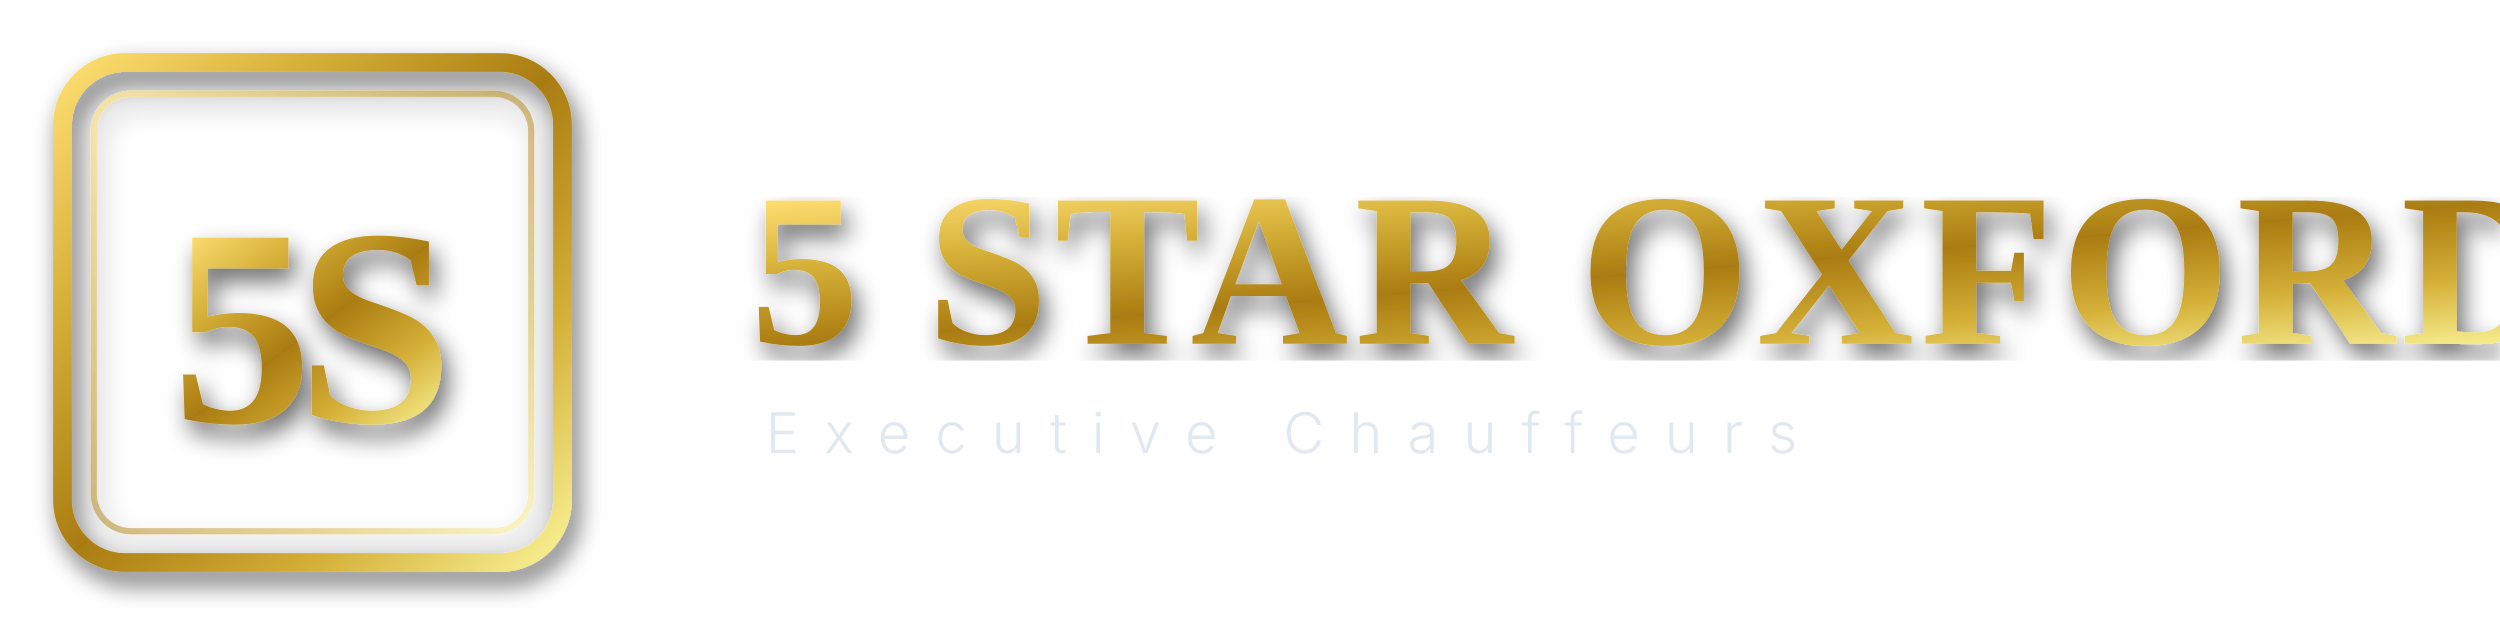
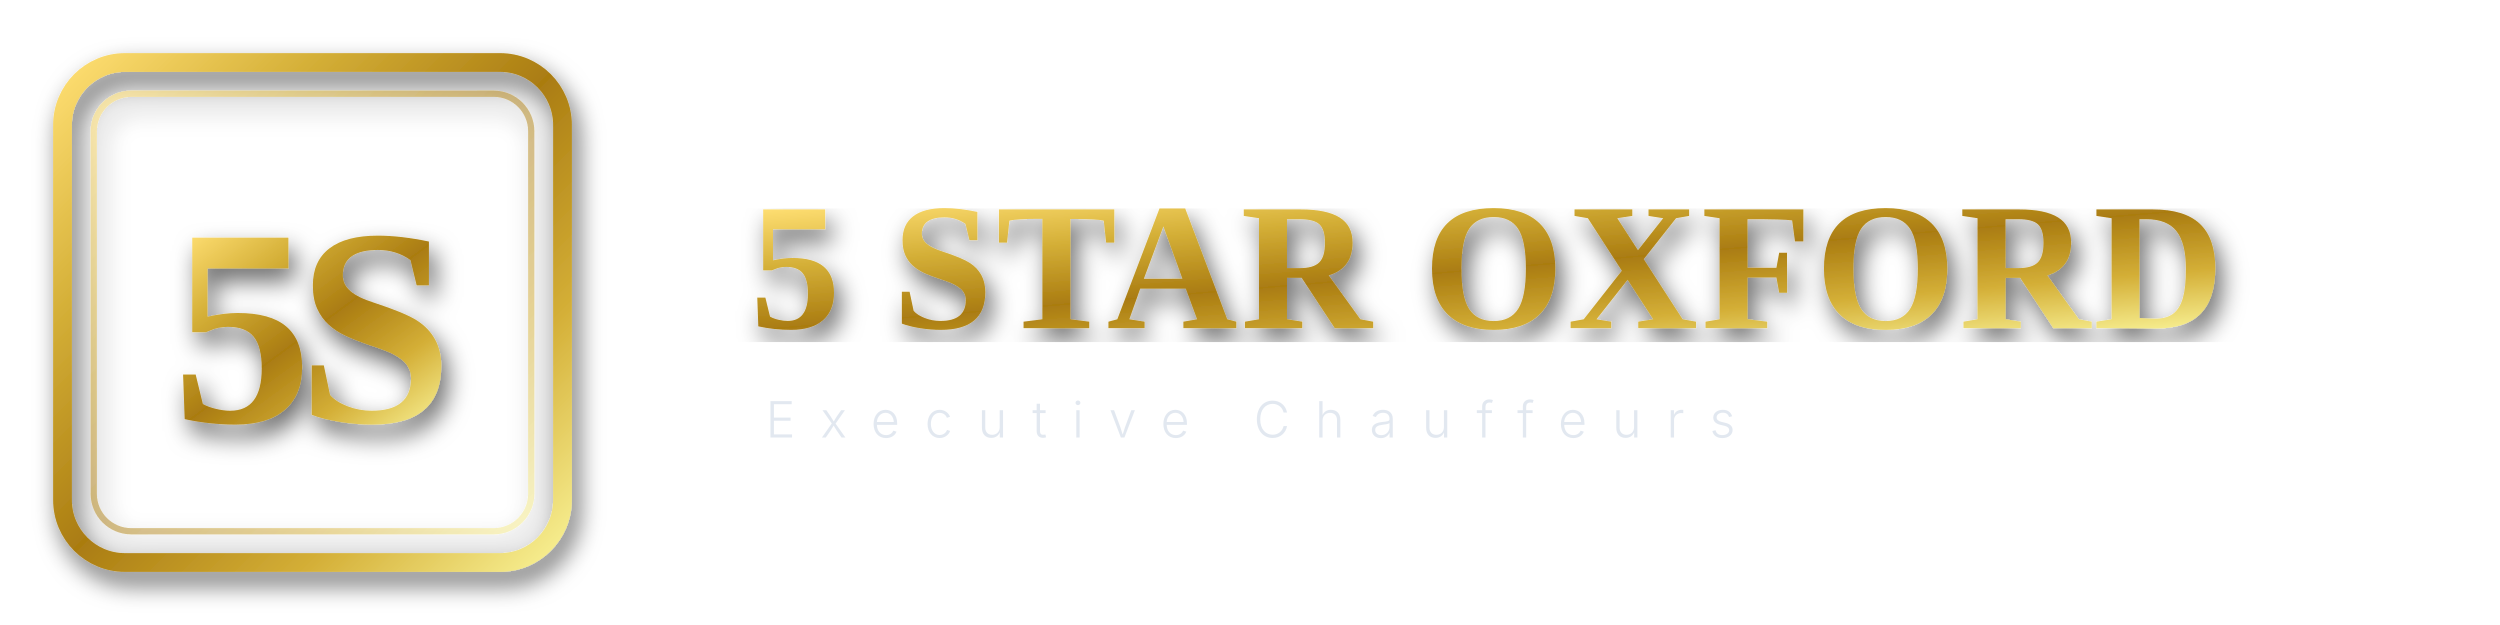
<svg xmlns="http://www.w3.org/2000/svg" viewBox="0 0 800 200" width="100%" height="100%">
  <defs>
    <linearGradient id="goldGradient" x1="0%" y1="0%" x2="100%" y2="100%">
      <stop offset="0%" stop-color="#FFDF73" />
      <stop offset="25%" stop-color="#D4AF37" />
      <stop offset="50%" stop-color="#AA7C11" />
      <stop offset="75%" stop-color="#D4AF37" />
      <stop offset="100%" stop-color="#F9F295" />
    </linearGradient>
    <filter id="dropShadow" x="-10%" y="-10%" width="120%" height="120%">
      <feDropShadow dx="2" dy="4" stdDeviation="4" flood-color="#000000" flood-opacity="0.6" />
    </filter>
  </defs>
  <g transform="translate(20, 20)" filter="url(#dropShadow)">
    <rect x="0" y="0" width="160" height="160" rx="20" fill="none" stroke="url(#goldGradient)" stroke-width="6" />
    <rect x="10" y="10" width="140" height="140" rx="12" fill="none" stroke="url(#goldGradient)" stroke-width="2" stroke-opacity="0.5" />
    <text x="80" y="115" font-family="'Playfair Display', 'Times New Roman', serif" font-size="90" font-weight="700" fill="url(#goldGradient)" text-anchor="middle" letter-spacing="-5">5S</text>
  </g>
  <line x1="210" y1="40" x2="210" y2="160" stroke="url(#goldGradient)" stroke-width="2" stroke-opacity="0.5" />
  <g transform="translate(240, 110)">
-     <text x="0" y="0" font-family="'Playfair Display', 'Times New Roman', serif" font-size="70" font-weight="700" fill="url(#goldGradient)" letter-spacing="2" filter="url(#dropShadow)">5 STAR OXFORD</text>
-     <text x="5" y="35" font-family="'Inter', 'Arial', sans-serif" font-size="18" font-weight="300" fill="#E2E8F0" letter-spacing="8" text-transform="uppercase">Executive Chauffeurs</text>
+     <text x="0" y="-5" font-family="'Playfair Display', 'Times New Roman', serif" font-size="58" font-weight="700" fill="url(#goldGradient)" letter-spacing="1" filter="url(#dropShadow)">5 STAR OXFORD</text>
+     <text x="5" y="30" font-family="'Inter', 'Arial', sans-serif" font-size="16" font-weight="300" fill="#E2E8F0" letter-spacing="8" text-transform="uppercase">Executive Chauffeurs</text>
  </g>
</svg>
